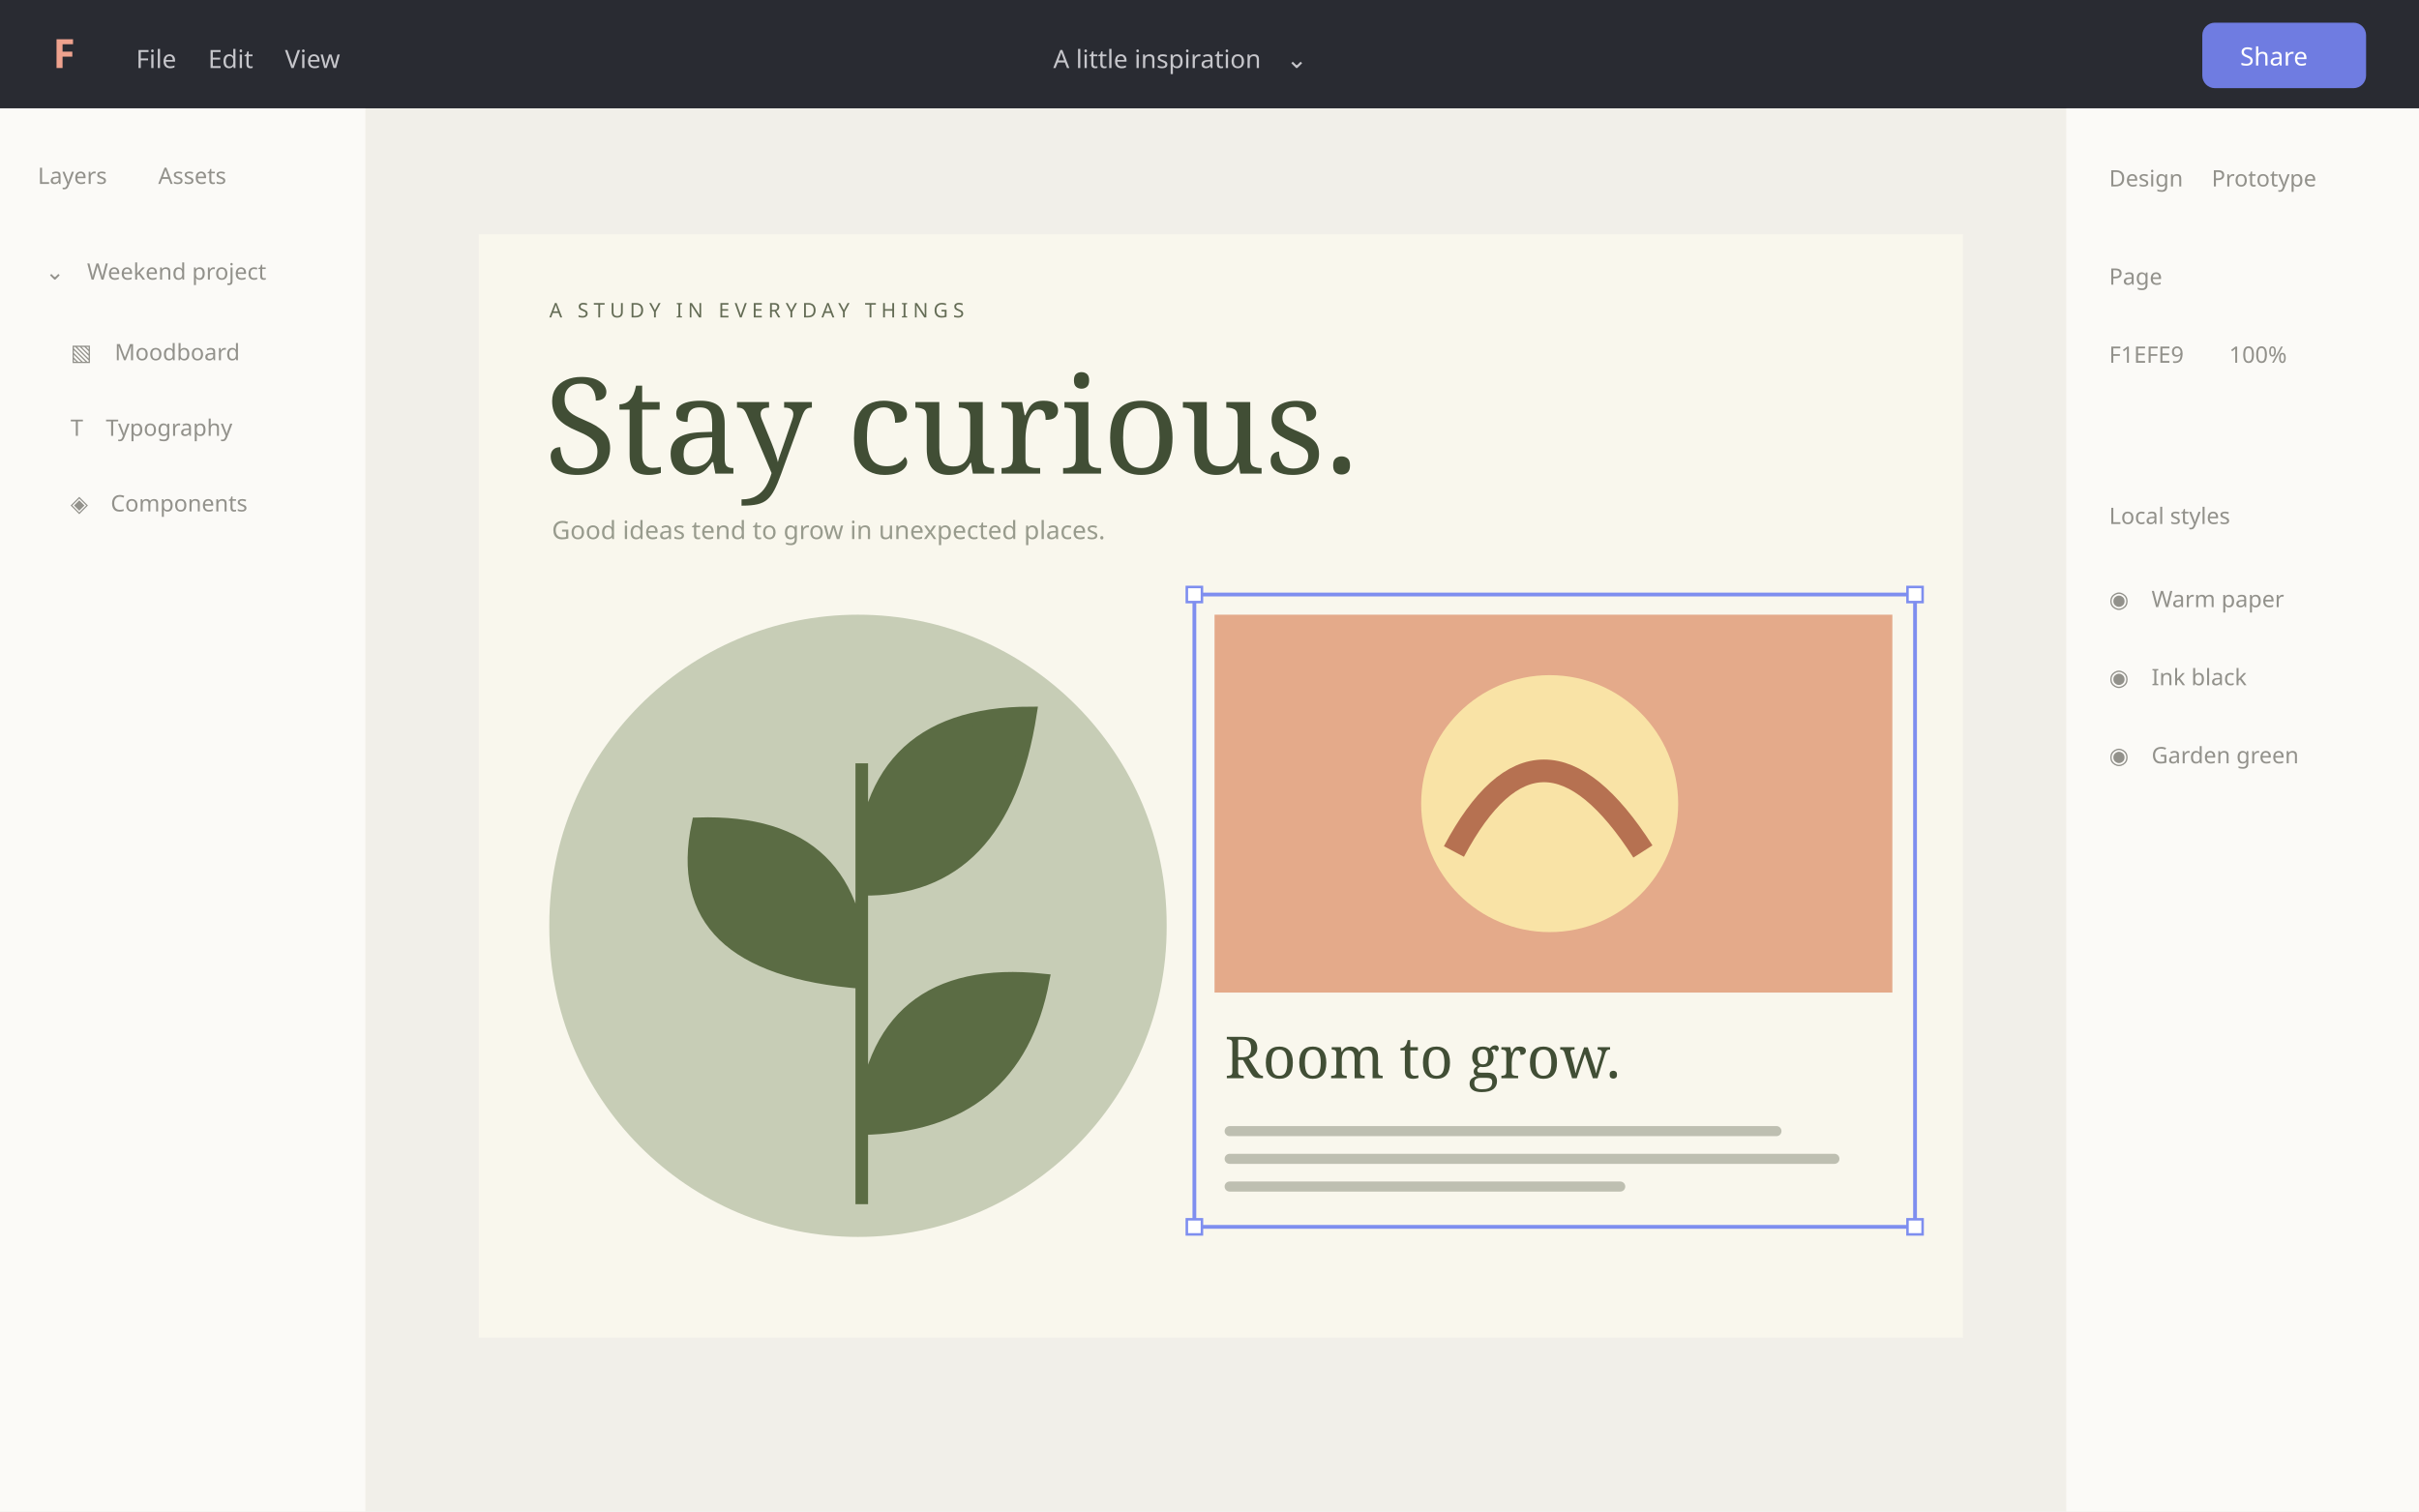
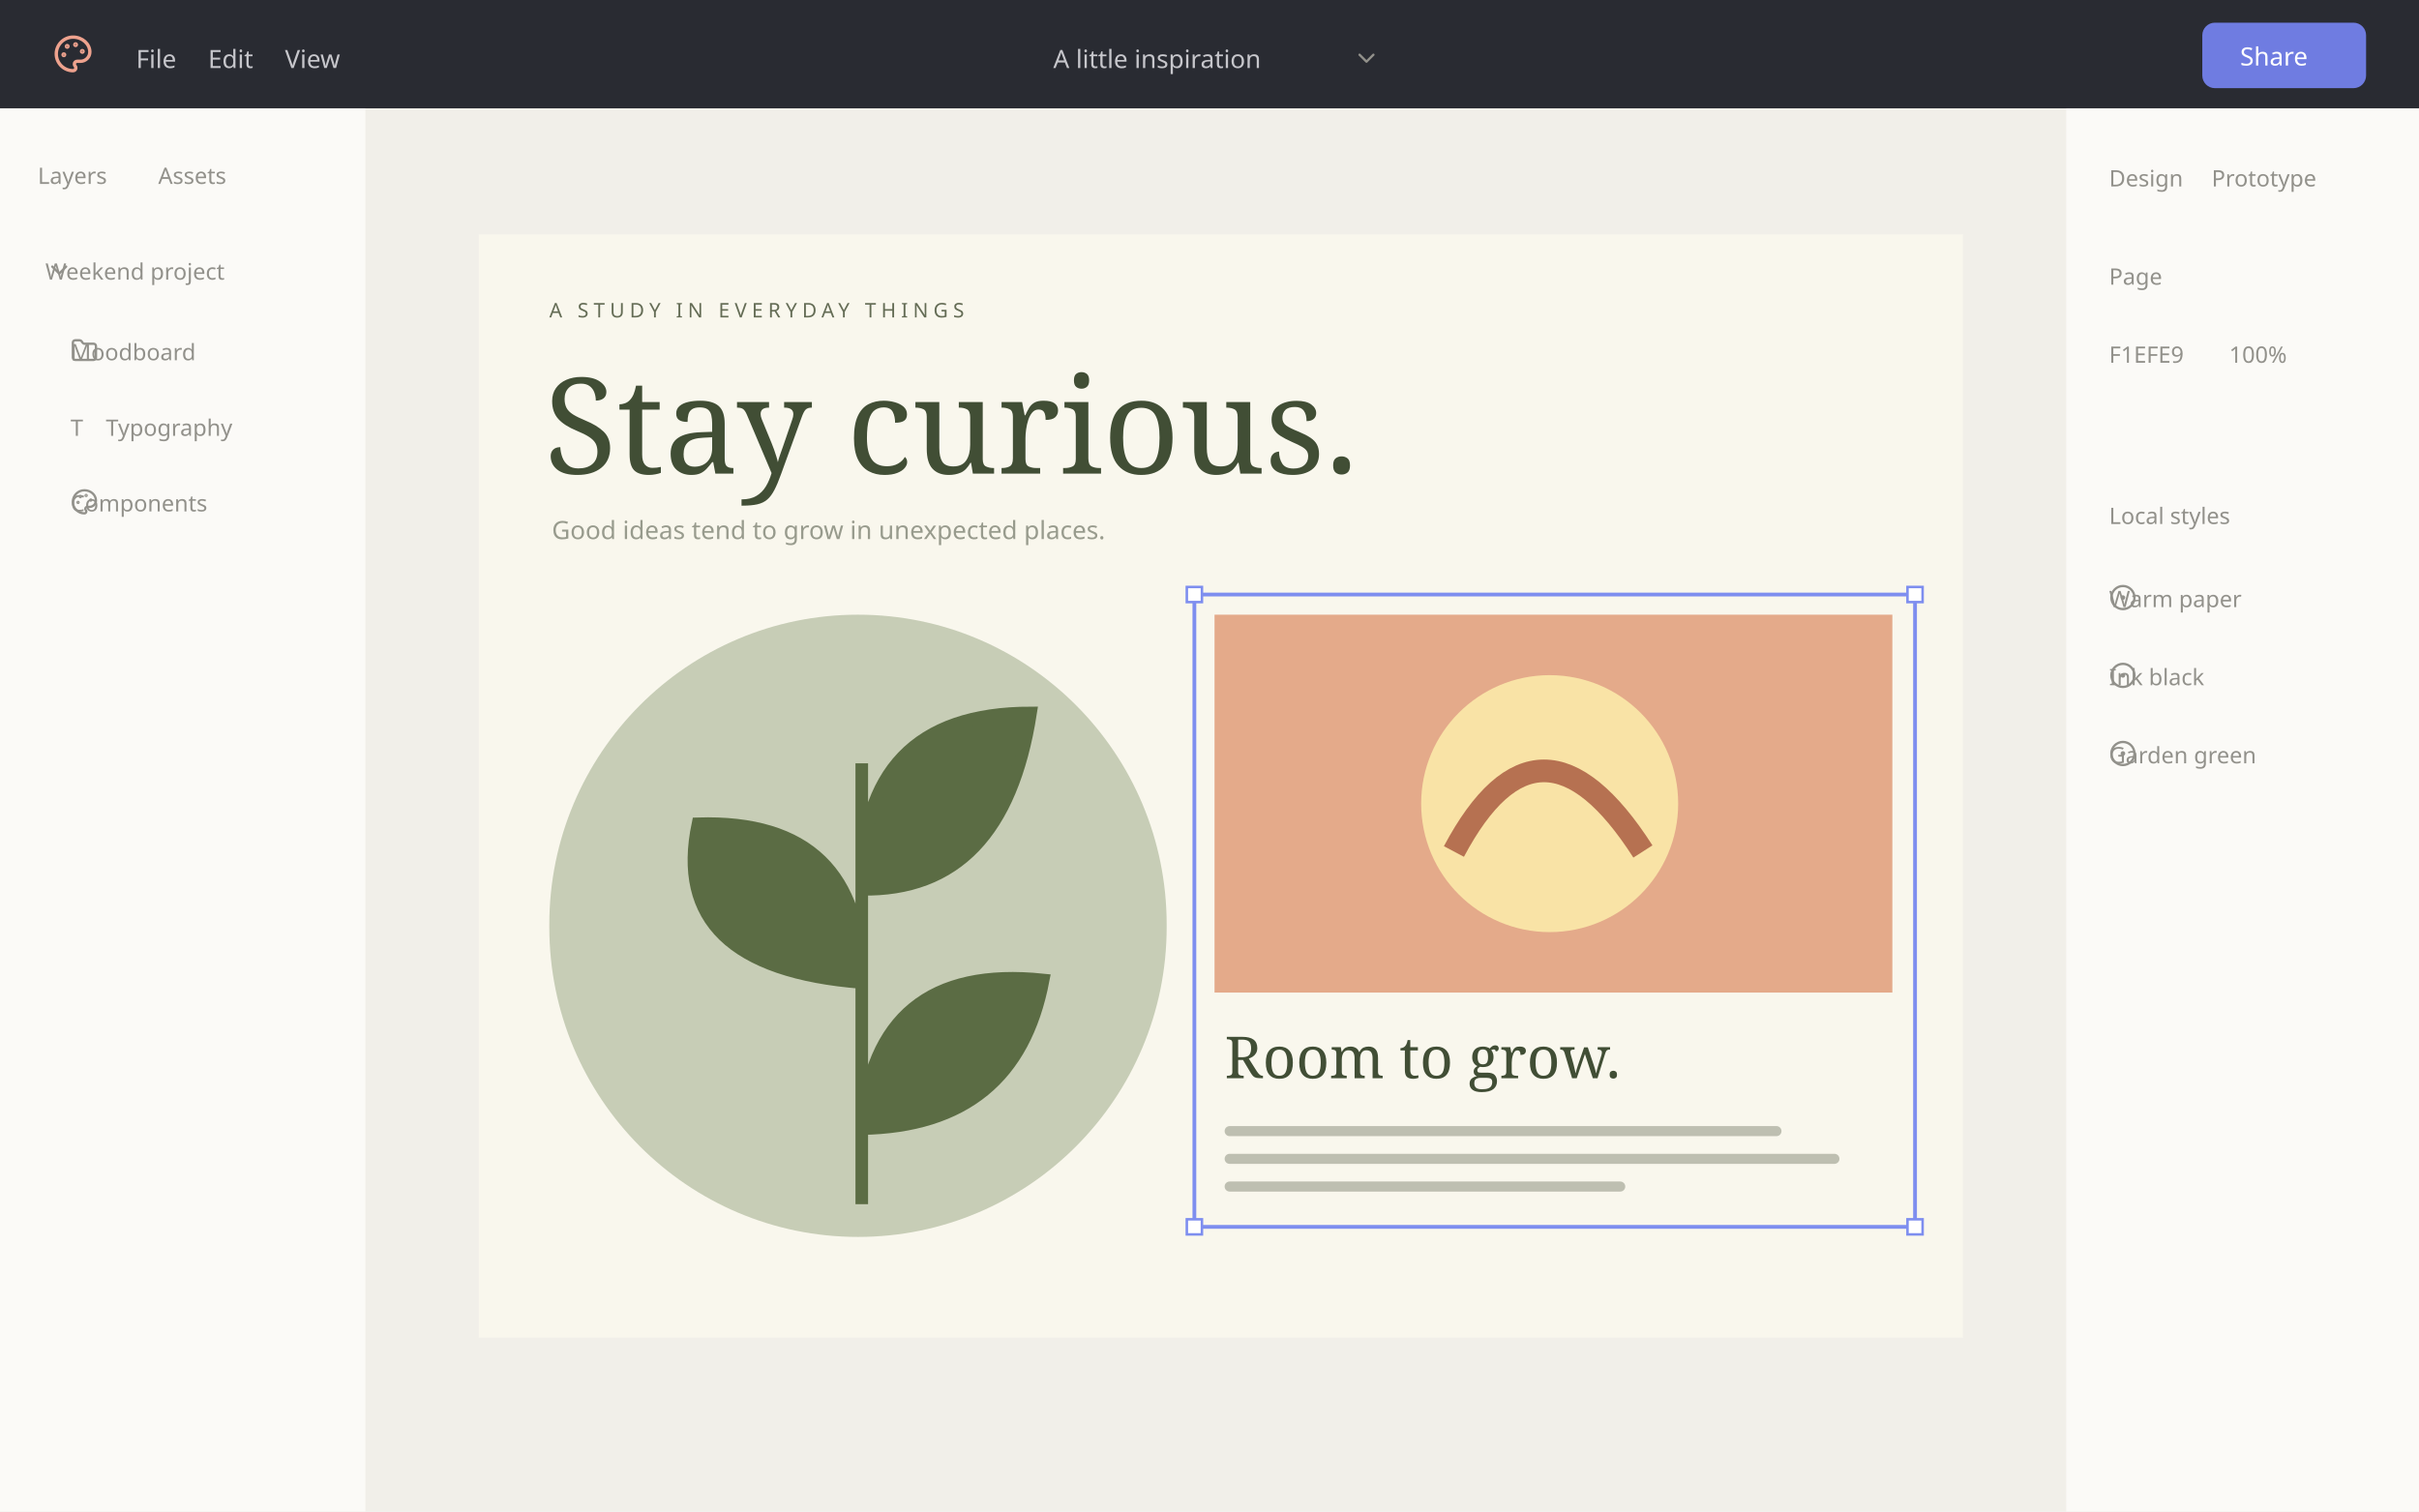
<svg xmlns="http://www.w3.org/2000/svg" width="960" height="600" viewBox="0 0 960 600">
+   <defs>
+     <symbol id="palette" viewBox="0 0 24 24" fill="none" stroke="currentColor" stroke-width="2" stroke-linecap="round" stroke-linejoin="round">
+       <circle cx="13.5" cy="6.5" r=".5" fill="currentColor" />
+       <circle cx="17.5" cy="10.5" r=".5" fill="currentColor" />
+       <circle cx="8.5" cy="7.5" r=".5" fill="currentColor" />
+       <circle cx="6.5" cy="12.5" r=".5" fill="currentColor" />
+       <path d="M12 2C6.5 2 2 6.5 2 12s4.5 10 10 10c.926 0 1.648-.746 1.648-1.688 0-.437-.18-.835-.437-1.125-.29-.289-.438-.652-.438-1.125a1.64 1.64 0 0 1 1.668-1.668h1.996c3.051 0 5.555-2.503 5.555-5.554C21.965 6.012 17.461 2 12 2z" />
+     </symbol>
+     <symbol id="chevron-down" viewBox="0 0 24 24" fill="none" stroke="currentColor" stroke-width="2" stroke-linecap="round" stroke-linejoin="round">
+       <path d="m6 9 6 6 6-6" />
+     </symbol>
+     <symbol id="folder" viewBox="0 0 24 24" fill="none" stroke="currentColor" stroke-width="2" stroke-linecap="round" stroke-linejoin="round">
+       <path d="M20 20a2 2 0 0 0 2-2V8a2 2 0 0 0-2-2h-7.9a2 2 0 0 1-1.69-.9L9.6 3.9A2 2 0 0 0 7.93 3H4a2 2 0 0 0-2 2v13a2 2 0 0 0 2 2Z" />
+     </symbol>
+     <symbol id="circle-dot" viewBox="0 0 24 24" fill="none" stroke="currentColor" stroke-width="2" stroke-linecap="round" stroke-linejoin="round">
+       <circle cx="12" cy="12" r="10" />
+       <circle cx="12" cy="12" r="1" />
+     </symbol>
+   </defs>
  <rect width="960" height="600" fill="#f1efe9" />
  <rect width="960" height="43" fill="#292b32" />
  <g font-family="sans-serif" fill="#c6c6cb" font-size="10">
-     <text x="21" y="27" fill="#eea28e" font-size="16" font-weight="700">F</text>
+     <use href="#palette" x="21.0" y="13.4" width="16" height="16" style="color:#eea28e" />
+     <text x="21" y="27" fill="#eea28e" font-size="16" font-weight="700">　</text>
    <text x="54" y="27">File　 Edit　 View</text>
-     <text x="418" y="27">A little inspiration　⌄</text>
+     <use href="#chevron-down" x="536.8" y="17.6" width="11" height="11" style="color:#92918b" />
+     <text x="418" y="27">A little inspiration 　</text>
  </g>
  <rect x="874" y="9" width="65" height="26" rx="5" fill="#6f7ce1" />
  <text x="889" y="26" fill="white" font-size="10" font-family="sans-serif">
    Share
  </text>
  <rect y="43" width="145" height="557" fill="#fbfaf7" />
  <rect x="820" y="43" width="140" height="557" fill="#fbfaf7" />
  <g font-family="sans-serif" font-size="9" fill="#92918b">
    <text x="15" y="73">Layers　　 Assets</text>
-     <text x="18" y="111">⌄　Weekend project</text>
-     <text x="28" y="143">▧　Moodboard</text>
+     <use href="#chevron-down" x="18.0" y="101.7" width="11" height="11" style="color:#92918b" />
+     <text x="18" y="111">　 Weekend project</text>
+     <use href="#folder" x="28.0" y="133.7" width="11" height="11" style="color:#92918b" />
+     <text x="28" y="143">　 Moodboard</text>
    <text x="28" y="173">T　Typography</text>
-     <text x="28" y="203">◈　Components</text>
+     <use href="#palette" x="28.0" y="193.7" width="11" height="11" style="color:#92918b" />
+     <text x="28" y="203">　 Components</text>
    <text x="837" y="74">Design　 Prototype</text>
    <text x="837" y="113">Page</text>
    <text x="837" y="144">F1EFE9　　100%</text>
    <text x="837" y="208">Local styles</text>
-     <text x="837" y="241">◉　Warm paper</text>
-     <text x="837" y="272">◉　Ink black</text>
-     <text x="837" y="303">◉　Garden green</text>
+     <use href="#circle-dot" x="837.0" y="231.7" width="11" height="11" style="color:#92918b" />
+     <text x="837" y="241">　 Warm paper</text>
+     <use href="#circle-dot" x="837.0" y="262.6" width="11" height="11" style="color:#92918b" />
+     <text x="837" y="272">　 Ink black</text>
+     <use href="#circle-dot" x="837.0" y="293.6" width="11" height="11" style="color:#92918b" />
+     <text x="837" y="303">　 Garden green</text>
  </g>
  <rect x="190" y="93" width="589" height="438" fill="#f9f7ed" />
  <text x="218" y="126" font-family="sans-serif" font-size="8" fill="#646c55" letter-spacing="2">
    A STUDY IN EVERYDAY THINGS
  </text>
  <text x="216" y="188" font-family="Georgia,serif" font-size="53" fill="#414e35">
    Stay curious.
  </text>
  <text x="219" y="214" font-family="sans-serif" font-size="10" fill="#989b8d">
    Good ideas tend to grow in unexpected places.
  </text>
  <rect x="218" y="244" width="245" height="247" rx="123" fill="#c7cdb6" />
  <path d="M342 478V303M342 390Q265 384 277 327Q342 325 342 390M342 353Q398 354 409 283Q341 283 342 353M342 448Q403 447 414 389Q347 382 342 448" fill="#5b6c44" stroke="#5b6c44" stroke-width="5" />
  <rect x="482" y="244" width="269" height="150" fill="#e4aa8a" />
  <circle cx="615" cy="319" r="51" fill="#f9e3a6" />
  <path d="M577 338Q611 274 652 338" stroke="#b67151" stroke-width="9" fill="none" />
  <text x="486" y="428" font-family="Georgia,serif" font-size="23" fill="#414e35">
    Room to grow.
  </text>
  <g fill="#bebfb1">
    <rect x="486" y="447" width="221" height="4" rx="2" />
    <rect x="486" y="458" width="244" height="4" rx="2" />
    <rect x="486" y="469" width="159" height="4" rx="2" />
  </g>
  <rect x="474" y="236" width="286" height="251" fill="none" stroke="#7e8eef" stroke-width="1.5" />
  <g fill="#fff" stroke="#7e8eef">
    <rect x="471" y="233" width="6" height="6" />
    <rect x="757" y="233" width="6" height="6" />
    <rect x="471" y="484" width="6" height="6" />
    <rect x="757" y="484" width="6" height="6" />
  </g>
</svg>
